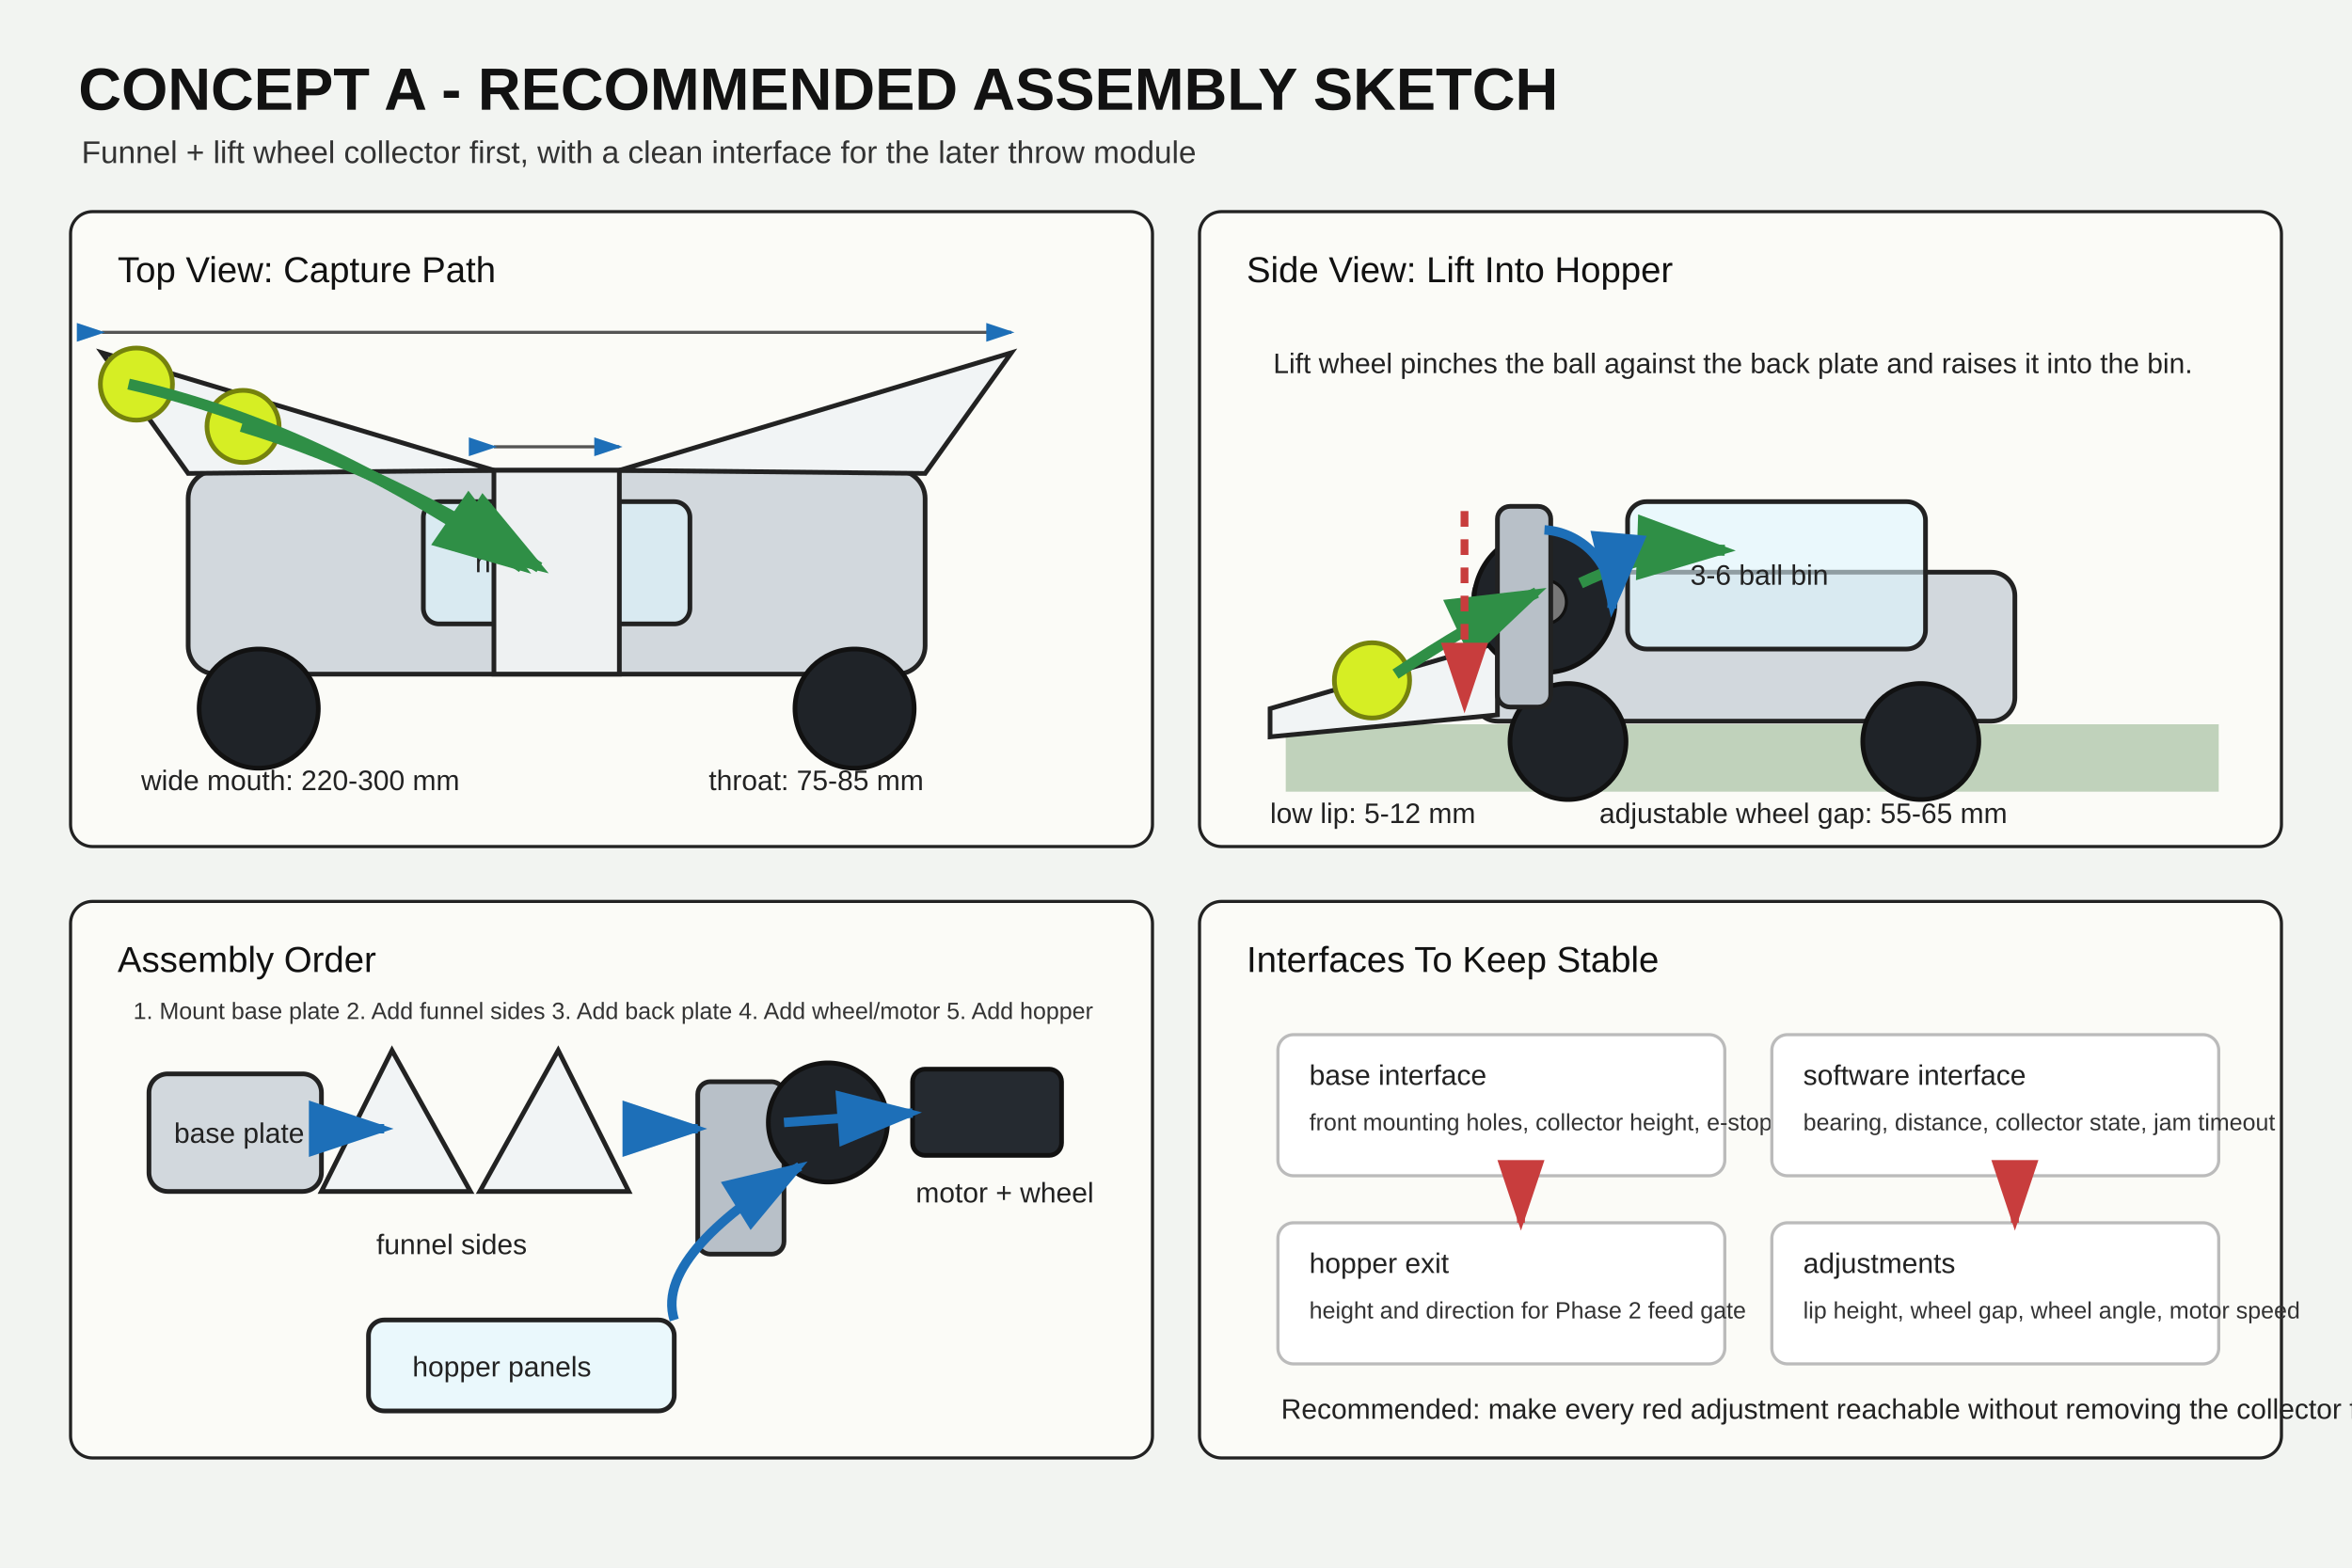
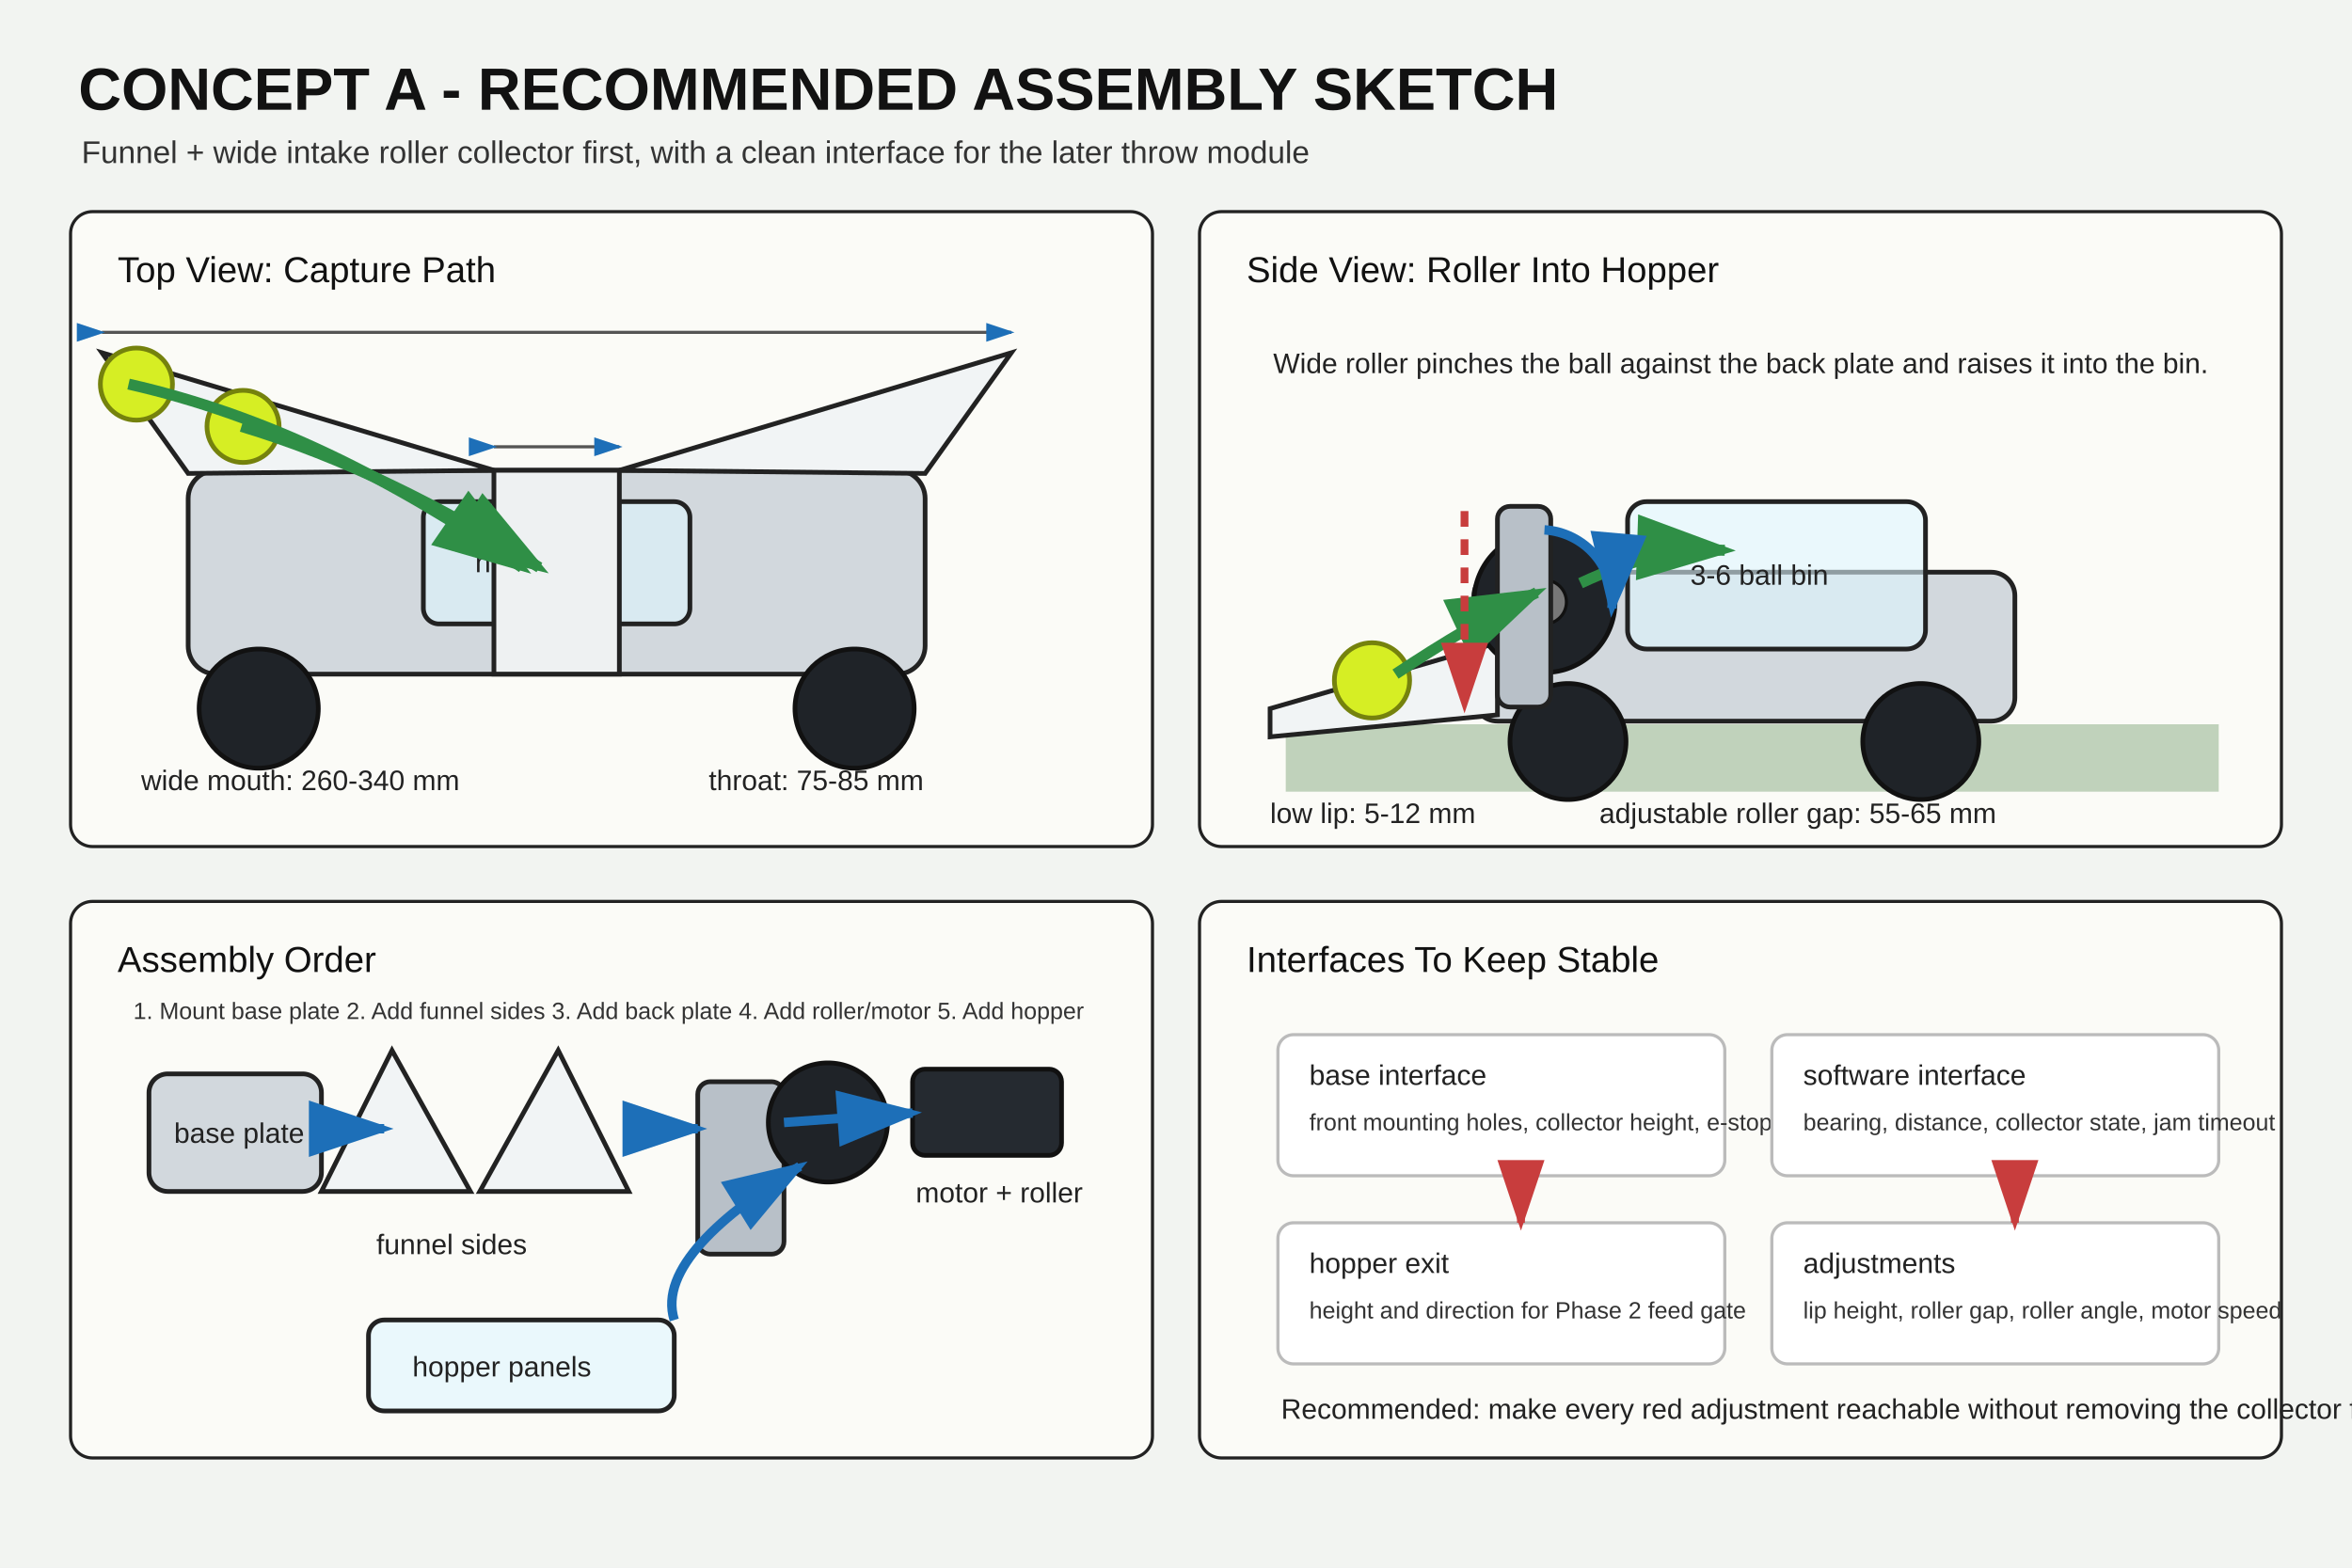
<svg xmlns="http://www.w3.org/2000/svg" width="1500" height="1000" viewBox="0 0 1500 1000">
  <defs>
    <marker id="arrow-green" markerWidth="10" markerHeight="10" refX="8" refY="3" orient="auto" markerUnits="strokeWidth">
      <path d="M0,0 L0,6 L9,3 z" fill="#2f8f46" />
    </marker>
    <marker id="arrow-blue" markerWidth="10" markerHeight="10" refX="8" refY="3" orient="auto" markerUnits="strokeWidth">
      <path d="M0,0 L0,6 L9,3 z" fill="#1d6fb8" />
    </marker>
    <marker id="arrow-red" markerWidth="10" markerHeight="10" refX="8" refY="3" orient="auto" markerUnits="strokeWidth">
      <path d="M0,0 L0,6 L9,3 z" fill="#c83d3d" />
    </marker>
    <style>
      .title { font-family: Arial, sans-serif; font-size: 38px; font-weight: 700; fill: #121212; }
      .subtitle { font-family: Arial, sans-serif; font-size: 20px; fill: #333; }
      .label { font-family: Arial, sans-serif; font-size: 23px; fill: #111; }
      .small { font-family: Arial, sans-serif; font-size: 18px; fill: #222; }
      .tiny { font-family: Arial, sans-serif; font-size: 15px; fill: #333; }
      .panel { fill: #fbfbf7; stroke: #222; stroke-width: 2; rx: 14; }
      .chassis { fill: #d2d8dd; stroke: #222; stroke-width: 3; }
      .dark { fill: #252a30; stroke: #111; stroke-width: 3; }
      .rubber { fill: #1f2328; stroke: #111; stroke-width: 3; }
      .metal { fill: #b8c0c8; stroke: #222; stroke-width: 3; }
      .plastic { fill: #f1f4f5; stroke: #222; stroke-width: 3; }
      .transparent { fill: #dff6ff; fill-opacity: 0.58; stroke: #222; stroke-width: 3; }
      .ball { fill: #d6ee24; stroke: #75820d; stroke-width: 3; }
      .court { fill: #8fb18a; opacity: 0.55; }
      .flow { stroke: #2f8f46; stroke-width: 7; fill: none; marker-end: url(#arrow-green); }
      .motion { stroke: #1d6fb8; stroke-width: 6; fill: none; marker-end: url(#arrow-blue); }
      .adjust { stroke: #c83d3d; stroke-width: 5; fill: none; marker-end: url(#arrow-red); stroke-dasharray: 10 8; }
      .dim { stroke: #555; stroke-width: 2; fill: none; marker-start: url(#arrow-blue); marker-end: url(#arrow-blue); }
      .note { fill: #fff; stroke: #bbb; stroke-width: 2; rx: 10; }
    </style>
  </defs>
  <rect width="1500" height="1000" fill="#f2f4f1" />
  <text x="50" y="70" class="title">CONCEPT A - RECOMMENDED ASSEMBLY SKETCH</text>
-   <text x="52" y="104" class="subtitle">Funnel + lift wheel collector first, with a clean interface for the later throw module</text>
+   <text x="52" y="104" class="subtitle">Funnel + wide intake roller collector first, with a clean interface for the later throw module</text>
  <rect x="45" y="135" width="690" height="405" class="panel" />
  <rect x="765" y="135" width="690" height="405" class="panel" />
  <rect x="45" y="575" width="690" height="355" class="panel" />
  <rect x="765" y="575" width="690" height="355" class="panel" />
  <text x="75" y="180" class="label">Top View: Capture Path</text>
  <rect x="120" y="300" width="470" height="130" class="chassis" rx="18" />
  <circle cx="165" cy="452" r="38" class="rubber" />
  <circle cx="545" cy="452" r="38" class="rubber" />
  <rect x="270" y="320" width="170" height="78" class="transparent" rx="10" />
  <text x="303" y="365" class="small">hopper</text>
  <path d="M120 302 L65 225 L315 300 Z" class="plastic" />
  <path d="M590 302 L645 225 L395 300 Z" class="plastic" />
  <path d="M315 300 L395 300 L395 430 L315 430 Z" fill="#eef1f2" stroke="#222" stroke-width="3" />
  <circle cx="87" cy="245" r="23" class="ball" />
  <circle cx="155" cy="272" r="23" class="ball" />
  <path d="M82 245 C170 265, 250 305, 333 362" class="flow" />
  <path d="M154 272 C220 292, 280 322, 344 362" class="flow" />
-   <text x="90" y="504" class="small">wide mouth: 220-300 mm</text>
+   <text x="90" y="504" class="small">wide mouth: 260-340 mm</text>
  <text x="452" y="504" class="small">throat: 75-85 mm</text>
  <line x1="65" y1="212" x2="645" y2="212" class="dim" />
  <line x1="315" y1="285" x2="395" y2="285" class="dim" />
-   <text x="795" y="180" class="label">Side View: Lift Into Hopper</text>
+   <text x="795" y="180" class="label">Side View: Roller Into Hopper</text>
  <path d="M820 462 L1415 462 L1415 505 L820 505 Z" class="court" />
  <rect x="940" y="365" width="345" height="95" class="chassis" rx="15" />
  <circle cx="1000" cy="473" r="37" class="rubber" />
  <circle cx="1225" cy="473" r="37" class="rubber" />
  <path d="M810 452 L955 410 L955 456 L810 470 Z" class="plastic" />
  <circle cx="875" cy="434" r="24" class="ball" />
  <circle cx="985" cy="384" r="45" class="rubber" />
  <circle cx="985" cy="384" r="14" fill="#777" stroke="#111" stroke-width="2" />
  <rect x="1038" y="320" width="190" height="94" class="transparent" rx="12" />
  <text x="1078" y="373" class="small">3-6 ball bin</text>
  <rect x="955" y="323" width="34" height="128" class="metal" rx="8" />
  <path d="M890 430 C920 410, 950 392, 980 378" class="flow" />
  <path d="M1008 372 C1042 356, 1070 350, 1100 351" class="flow" />
  <path d="M985 338 A46 46 0 0 1 1028 388" class="motion" />
  <text x="810" y="525" class="small">low lip: 5-12 mm</text>
-   <text x="1020" y="525" class="small">adjustable wheel gap: 55-65 mm</text>
+   <text x="1020" y="525" class="small">adjustable roller gap: 55-65 mm</text>
  <path d="M934 326 L934 450" class="adjust" />
-   <text x="812" y="238" class="small">Lift wheel pinches the ball against the back plate and raises it into the bin.</text>
+   <text x="812" y="238" class="small">Wide roller pinches the ball against the back plate and raises it into the bin.</text>
  <text x="75" y="620" class="label">Assembly Order</text>
  <rect x="95" y="685" width="110" height="75" class="chassis" rx="12" />
  <text x="111" y="729" class="small">base plate</text>
  <path d="M250 670 L205 760 L300 760 Z" class="plastic" />
  <path d="M356 670 L401 760 L306 760 Z" class="plastic" />
  <text x="240" y="800" class="small">funnel sides</text>
  <rect x="445" y="690" width="55" height="110" class="metal" rx="8" />
  <circle cx="528" cy="716" r="38" class="rubber" />
  <rect x="582" y="682" width="95" height="55" class="dark" rx="8" />
-   <text x="584" y="767" class="small">motor + wheel</text>
+   <text x="584" y="767" class="small">motor + roller</text>
  <rect x="235" y="842" width="195" height="58" class="transparent" rx="10" />
  <text x="263" y="878" class="small">hopper panels</text>
  <path d="M205 720 L245 720" class="motion" />
  <path d="M400 720 L445 720" class="motion" />
  <path d="M500 716 L582 710" class="motion" />
  <path d="M430 842 C420 810, 460 775, 510 744" class="motion" />
  <rect x="80" y="635" width="595" height="35" fill="none" />
-   <text x="85" y="650" class="tiny">1. Mount base plate  2. Add funnel sides  3. Add back plate  4. Add wheel/motor  5. Add hopper</text>
+   <text x="85" y="650" class="tiny">1. Mount base plate  2. Add funnel sides  3. Add back plate  4. Add roller/motor  5. Add hopper</text>
  <text x="795" y="620" class="label">Interfaces To Keep Stable</text>
  <rect x="815" y="660" width="285" height="90" class="note" />
  <text x="835" y="692" class="small">base interface</text>
  <text x="835" y="721" class="tiny">front mounting holes, collector height, e-stop route</text>
  <rect x="1130" y="660" width="285" height="90" class="note" />
  <text x="1150" y="692" class="small">software interface</text>
  <text x="1150" y="721" class="tiny">bearing, distance, collector state, jam timeout</text>
  <rect x="815" y="780" width="285" height="90" class="note" />
  <text x="835" y="812" class="small">hopper exit</text>
  <text x="835" y="841" class="tiny">height and direction for Phase 2 feed gate</text>
  <rect x="1130" y="780" width="285" height="90" class="note" />
  <text x="1150" y="812" class="small">adjustments</text>
-   <text x="1150" y="841" class="tiny">lip height, wheel gap, wheel angle, motor speed</text>
+   <text x="1150" y="841" class="tiny">lip height, roller gap, roller angle, motor speed</text>
  <path d="M970 754 L970 780" class="adjust" />
  <path d="M1285 754 L1285 780" class="adjust" />
  <text x="817" y="905" class="small">Recommended: make every red adjustment reachable without removing the collector from the base.</text>
</svg>
